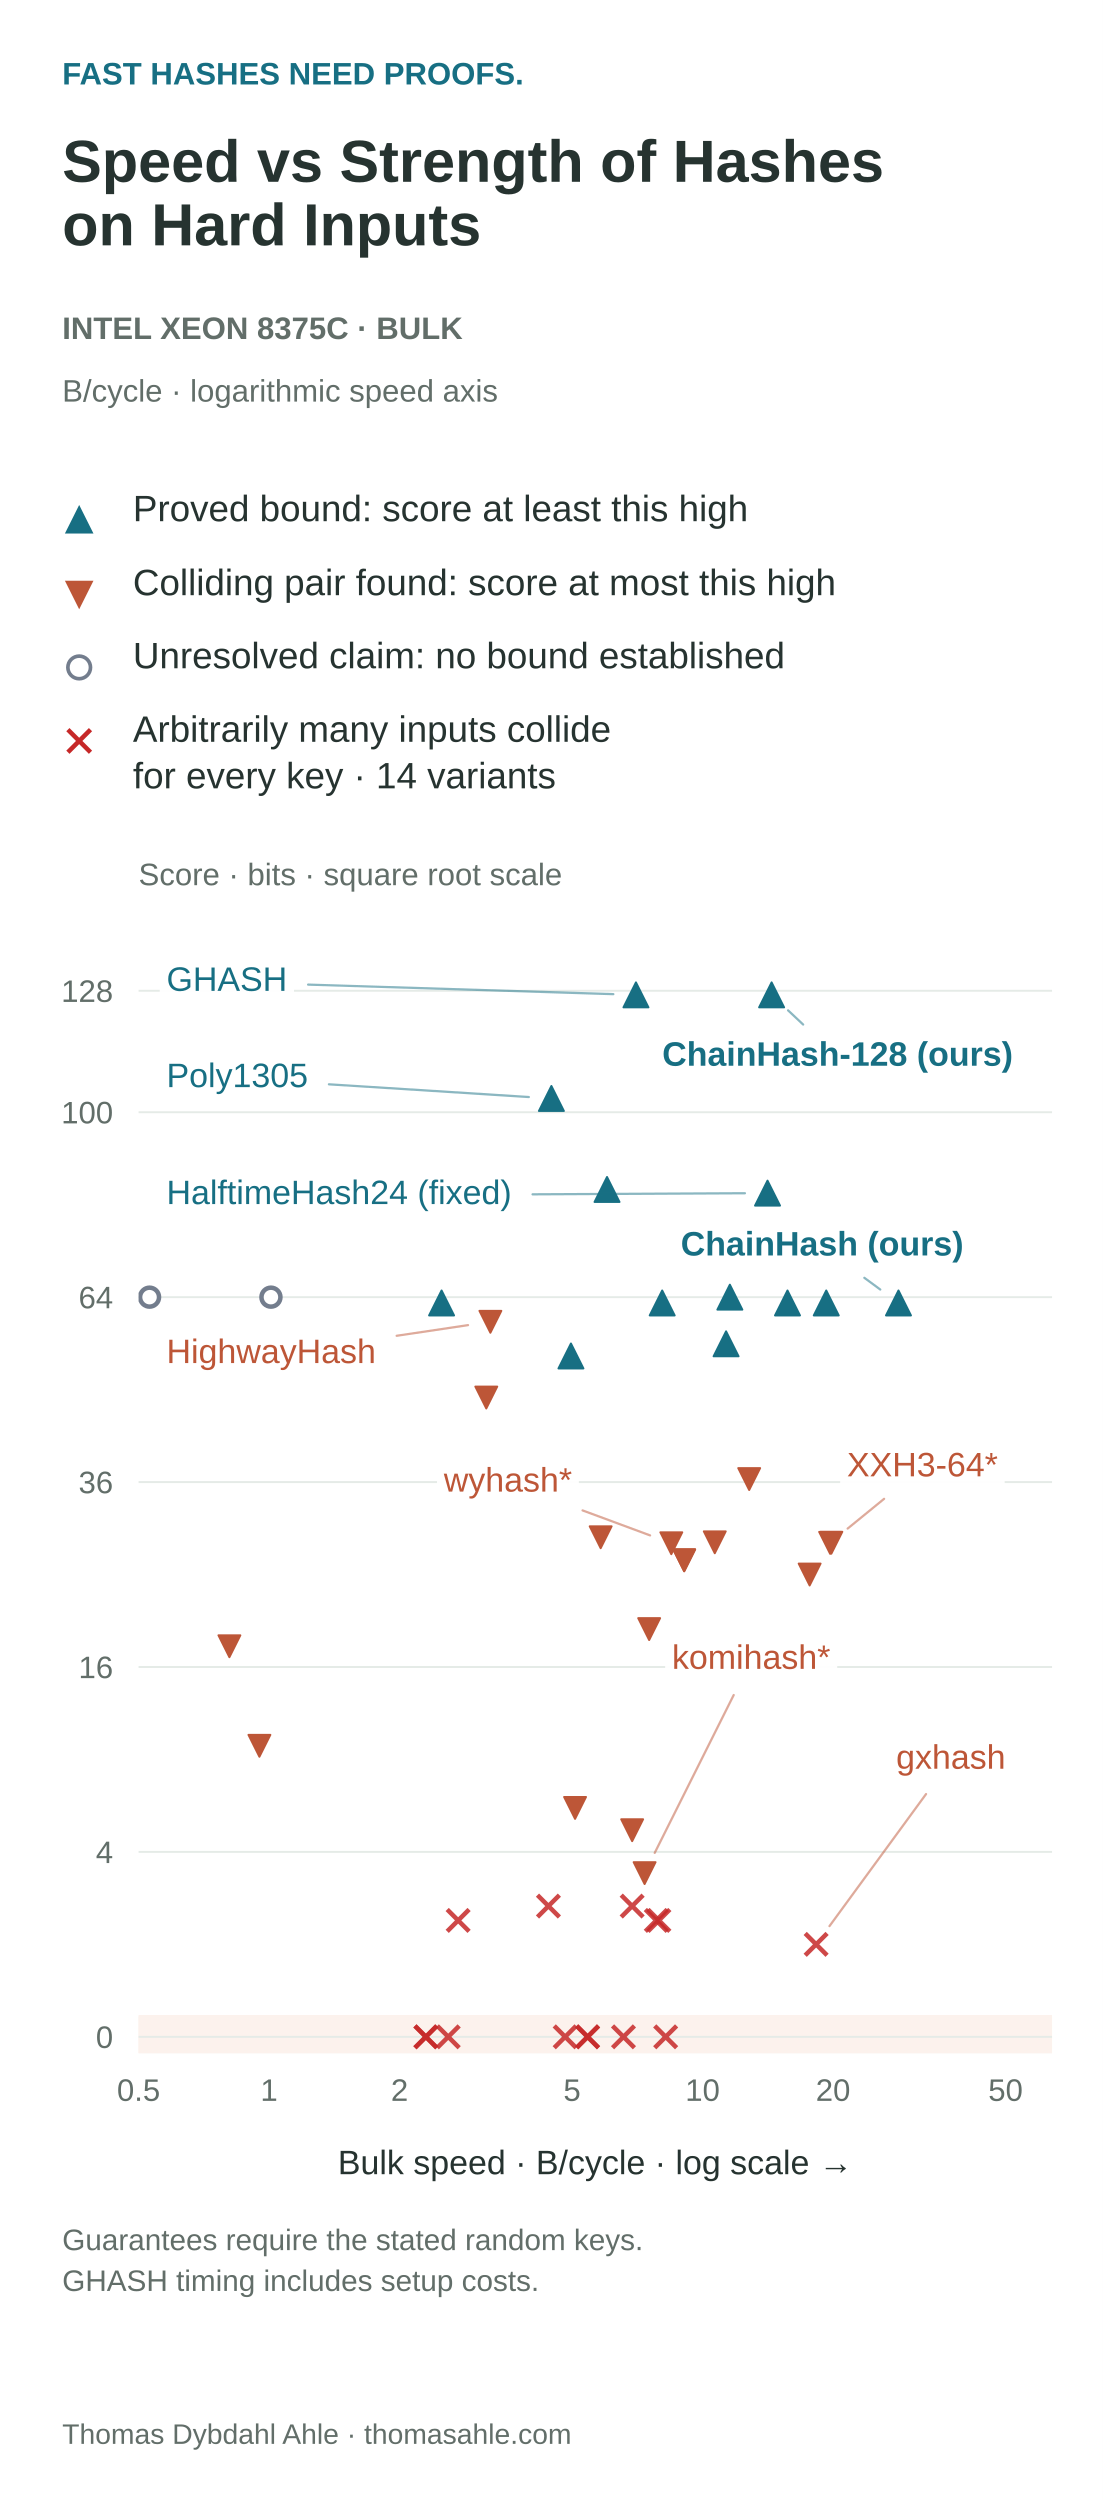
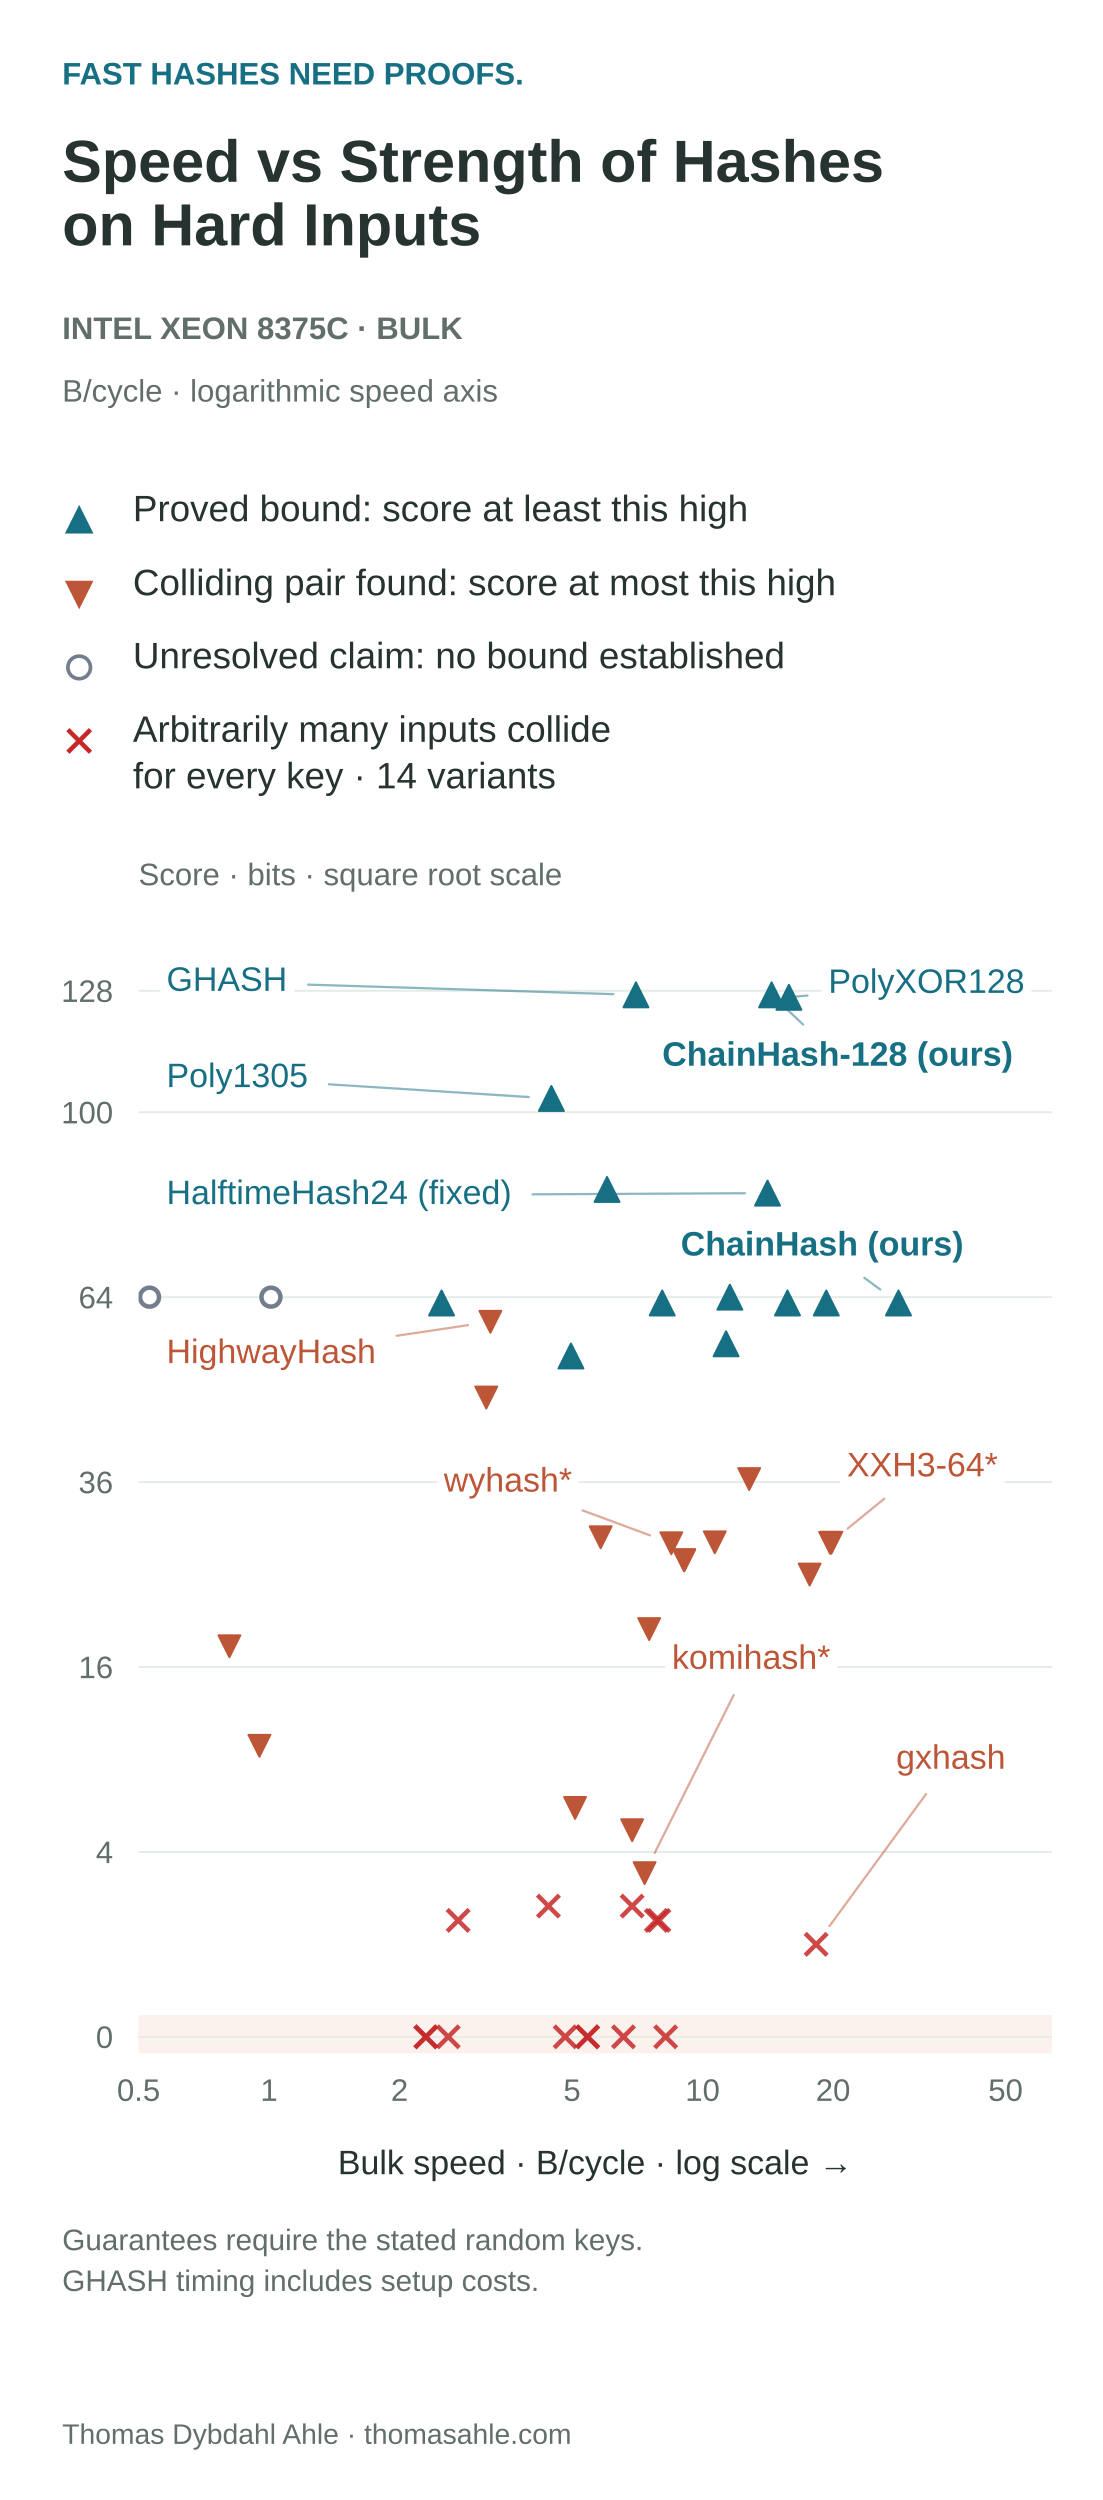
<svg xmlns="http://www.w3.org/2000/svg" xmlns:xlink="http://www.w3.org/1999/xlink" width="390pt" height="884pt" viewBox="0 0 390 884" version="1.1" role="img" aria-label="Speed vs Strength of Hashes on Hard Inputs: collision bounds versus bulk speed on INTEL XEON 8375C. Square root collision-score scale; logarithmic speed axis.">
  <defs>
    <style type="text/css">*{stroke-linejoin: round; stroke-linecap: butt}</style>
  </defs>
  <g id="figure_1">
    <g id="patch_1">
      <path d="M 0 884  L 390 884  L 390 0  L 0 0  z " style="fill: #ffffff" />
    </g>
    <g id="axes_1">
      <g id="patch_2">
        <path d="M 49 726  L 372 726  L 372 333  L 49 333  z " style="fill: #ffffff" />
      </g>
      <g id="patch_3">
        <path d="M 49 726  L 372 726  L 372 712.996  L 49 712.996  z " clip-path="url(#peb24a7021e)" style="fill: #fcf2ed; stroke: #fcf2ed; stroke-linejoin: miter" />
      </g>
      <g id="matplotlib.axis_1">
        <g id="xtick_1">
          <g id="line2d_1" />
          <g id="text_1">
            <text style="font-size: 11px; font-family: 'Arial', 'DejaVu Sans', sans-serif; text-anchor: middle; fill: #626e69" x="49" y="742.874" transform="rotate(-0 49 742.8736)">0.5</text>
          </g>
        </g>
        <g id="xtick_2">
          <g id="line2d_2" />
          <g id="text_2">
            <text style="font-size: 11px; font-family: 'Arial', 'DejaVu Sans', sans-serif; text-anchor: middle; fill: #626e69" x="95.143" y="742.874" transform="rotate(-0 95.14286 742.8736)">1</text>
          </g>
        </g>
        <g id="xtick_3">
          <g id="line2d_3" />
          <g id="text_3">
            <text style="font-size: 11px; font-family: 'Arial', 'DejaVu Sans', sans-serif; text-anchor: middle; fill: #626e69" x="141.286" y="742.874" transform="rotate(-0 141.2857 742.8736)">2</text>
          </g>
        </g>
        <g id="xtick_4">
          <g id="line2d_4" />
          <g id="text_4">
            <text style="font-size: 11px; font-family: 'Arial', 'DejaVu Sans', sans-serif; text-anchor: middle; fill: #626e69" x="202.283" y="742.874" transform="rotate(-0 202.2833 742.8736)">5</text>
          </g>
        </g>
        <g id="xtick_5">
          <g id="line2d_5" />
          <g id="text_5">
            <text style="font-size: 11px; font-family: 'Arial', 'DejaVu Sans', sans-serif; text-anchor: middle; fill: #626e69" x="248.426" y="742.874" transform="rotate(-0 248.4261 742.8736)">10</text>
          </g>
        </g>
        <g id="xtick_6">
          <g id="line2d_6" />
          <g id="text_6">
            <text style="font-size: 11px; font-family: 'Arial', 'DejaVu Sans', sans-serif; text-anchor: middle; fill: #626e69" x="294.569" y="742.874" transform="rotate(-0 294.569 742.8736)">20</text>
          </g>
        </g>
        <g id="xtick_7">
          <g id="line2d_7" />
          <g id="text_7">
            <text style="font-size: 11px; font-family: 'Arial', 'DejaVu Sans', sans-serif; text-anchor: middle; fill: #626e69" x="355.567" y="742.874" transform="rotate(-0 355.5665 742.8736)">50</text>
          </g>
        </g>
        <g id="text_8">
          <text style="font-size: 12px; font-family: 'Arial', 'DejaVu Sans', sans-serif; text-anchor: middle; fill: #263330" x="210.5" y="768.795" transform="rotate(-0 210.5 768.7955)">Bulk speed · B/cycle · log scale  →</text>
        </g>
      </g>
      <g id="matplotlib.axis_2">
        <g id="ytick_1">
          <g id="line2d_8">
            <path d="M 49 720.221  L 372 720.221  " clip-path="url(#peb24a7021e)" style="fill: none; stroke: #e5ebe7; stroke-width: 0.7; stroke-linecap: square" />
          </g>
          <g id="line2d_9" />
          <g id="text_9">
            <text style="font-size: 11px; font-family: 'Arial', 'DejaVu Sans', sans-serif; text-anchor: end; fill: #626e69" x="40" y="724.157" transform="rotate(-0 40 724.1574)">0</text>
          </g>
        </g>
        <g id="ytick_2">
          <g id="line2d_10">
            <path d="M 49 654.834  L 372 654.834  " clip-path="url(#peb24a7021e)" style="fill: none; stroke: #e5ebe7; stroke-width: 0.7; stroke-linecap: square" />
          </g>
          <g id="line2d_11" />
          <g id="text_10">
            <text style="font-size: 11px; font-family: 'Arial', 'DejaVu Sans', sans-serif; text-anchor: end; fill: #626e69" x="40" y="658.771" transform="rotate(-0 40 658.7708)">4</text>
          </g>
        </g>
        <g id="ytick_3">
          <g id="line2d_12">
            <path d="M 49 589.447  L 372 589.447  " clip-path="url(#peb24a7021e)" style="fill: none; stroke: #e5ebe7; stroke-width: 0.7; stroke-linecap: square" />
          </g>
          <g id="line2d_13" />
          <g id="text_11">
            <text style="font-size: 11px; font-family: 'Arial', 'DejaVu Sans', sans-serif; text-anchor: end; fill: #626e69" x="40" y="593.384" transform="rotate(-0 40 593.3842)">16</text>
          </g>
        </g>
        <g id="ytick_4">
          <g id="line2d_14">
            <path d="M 49 524.061  L 372 524.061  " clip-path="url(#peb24a7021e)" style="fill: none; stroke: #e5ebe7; stroke-width: 0.7; stroke-linecap: square" />
          </g>
          <g id="line2d_15" />
          <g id="text_12">
            <text style="font-size: 11px; font-family: 'Arial', 'DejaVu Sans', sans-serif; text-anchor: end; fill: #626e69" x="40" y="527.998" transform="rotate(-0 40 527.9976)">36</text>
          </g>
        </g>
        <g id="ytick_5">
          <g id="line2d_16">
            <path d="M 49 458.674  L 372 458.674  " clip-path="url(#peb24a7021e)" style="fill: none; stroke: #e5ebe7; stroke-width: 0.7; stroke-linecap: square" />
          </g>
          <g id="line2d_17" />
          <g id="text_13">
            <text style="font-size: 11px; font-family: 'Arial', 'DejaVu Sans', sans-serif; text-anchor: end; fill: #626e69" x="40" y="462.611" transform="rotate(-0 40 462.6111)">64</text>
          </g>
        </g>
        <g id="ytick_6">
          <g id="line2d_18">
            <path d="M 49 393.288  L 372 393.288  " clip-path="url(#peb24a7021e)" style="fill: none; stroke: #e5ebe7; stroke-width: 0.7; stroke-linecap: square" />
          </g>
          <g id="line2d_19" />
          <g id="text_14">
            <text style="font-size: 11px; font-family: 'Arial', 'DejaVu Sans', sans-serif; text-anchor: end; fill: #626e69" x="40" y="397.224" transform="rotate(-0 40 397.2245)">100</text>
          </g>
        </g>
        <g id="ytick_7">
          <g id="line2d_20">
            <path d="M 49 350.338  L 372 350.338  " clip-path="url(#peb24a7021e)" style="fill: none; stroke: #e5ebe7; stroke-width: 0.7; stroke-linecap: square" />
          </g>
          <g id="line2d_21" />
          <g id="text_15">
            <text style="font-size: 11px; font-family: 'Arial', 'DejaVu Sans', sans-serif; text-anchor: end; fill: #626e69" x="40" y="354.275" transform="rotate(-0 40 354.275)">128</text>
          </g>
        </g>
      </g>
      <g id="point-city" data-point-id="city" data-speed="5.43" data-bits="0.0" tabindex="0" role="button" aria-label="CityHash64 v1.1.1: 0 bits; 5.43 B/cycle. Inspect result.">
        <defs>
          <path id="mdcb4f89927" d="M -3.873 3.873  L 3.873 -3.873  M -3.873 -3.873  L 3.873 3.873  " style="stroke: #c62828; stroke-opacity: 0.85; stroke-width: 1.6" />
        </defs>
        <g clip-path="url(#peb24a7021e)">
          <use xlink:href="#mdcb4f89927" x="207.775" y="720.221" style="fill: #c62828; fill-opacity: 0.85; stroke: #c62828; stroke-opacity: 0.85; stroke-width: 1.6" />
        </g>
        <circle cx="207.775" cy="720.221" r="12" fill="transparent" class="point-hit" />
        <circle cx="207.775" cy="720.221" r="10" fill="none" stroke="#263330" stroke-width="1.4" opacity="0" class="point-ring" />
      </g>
      <g id="point-farm" data-point-id="farm" data-speed="5.43" data-bits="0.0" tabindex="0" role="button" aria-label="FarmHash64 NA v1.1: 0 bits; 5.43 B/cycle. Inspect result.">
        <g clip-path="url(#peb24a7021e)">
          <use xlink:href="#mdcb4f89927" x="207.775" y="720.221" style="fill: #c62828; fill-opacity: 0.85; stroke: #c62828; stroke-opacity: 0.85; stroke-width: 1.6" />
        </g>
        <circle cx="207.775" cy="720.221" r="12" fill="transparent" class="point-hit" />
        <circle cx="207.775" cy="720.221" r="10" fill="none" stroke="#263330" stroke-width="1.4" opacity="0" class="point-ring" />
      </g>
      <g id="point-murmur" data-point-id="murmur" data-speed="2.73" data-bits="1.584962500721156" tabindex="0" role="button" aria-label="MurmurHash3 x64_128: at most 1.59 bits (cap); 2.73 B/cycle. Inspect result.">
        <g clip-path="url(#peb24a7021e)">
          <use xlink:href="#mdcb4f89927" x="161.999" y="679.061" style="fill: #c62828; fill-opacity: 0.85; stroke: #c62828; stroke-opacity: 0.85; stroke-width: 1.6" />
        </g>
        <circle cx="161.999" cy="679.061" r="12" fill="transparent" class="point-hit" />
        <circle cx="161.999" cy="679.061" r="10" fill="none" stroke="#263330" stroke-width="1.4" opacity="0" class="point-ring" />
      </g>
      <g id="point-mx3" data-point-id="mx3" data-speed="4.82" data-bits="0.0" tabindex="0" role="button" aria-label="mx3 v3: 0 bits; 4.82 B/cycle. Inspect result.">
        <g clip-path="url(#peb24a7021e)">
          <use xlink:href="#mdcb4f89927" x="199.843" y="720.221" style="fill: #c62828; fill-opacity: 0.85; stroke: #c62828; stroke-opacity: 0.85; stroke-width: 1.6" />
        </g>
        <circle cx="199.843" cy="720.221" r="12" fill="transparent" class="point-hit" />
        <circle cx="199.843" cy="720.221" r="10" fill="none" stroke="#263330" stroke-width="1.4" opacity="0" class="point-ring" />
      </g>
      <g id="point-fasthash-64" data-point-id="fasthash-64" data-speed="2.3" data-bits="0.0" tabindex="0" role="button" aria-label="fasthash-64: 0 bits; 2.3 B/cycle. Inspect result.">
        <g clip-path="url(#peb24a7021e)">
          <use xlink:href="#mdcb4f89927" x="150.59" y="720.221" style="fill: #c62828; fill-opacity: 0.85; stroke: #c62828; stroke-opacity: 0.85; stroke-width: 1.6" />
        </g>
        <circle cx="150.59" cy="720.221" r="12" fill="transparent" class="point-hit" />
        <circle cx="150.59" cy="720.221" r="10" fill="none" stroke="#263330" stroke-width="1.4" opacity="0" class="point-ring" />
      </g>
      <g id="point-fasthash-32" data-point-id="fasthash-32" data-speed="2.3" data-bits="0.0" tabindex="0" role="button" aria-label="fasthash-32: 0 bits; 2.3 B/cycle. Inspect result.">
        <g clip-path="url(#peb24a7021e)">
          <use xlink:href="#mdcb4f89927" x="150.59" y="720.221" style="fill: #c62828; fill-opacity: 0.85; stroke: #c62828; stroke-opacity: 0.85; stroke-width: 1.6" />
        </g>
        <circle cx="150.59" cy="720.221" r="12" fill="transparent" class="point-hit" />
        <circle cx="150.59" cy="720.221" r="10" fill="none" stroke="#263330" stroke-width="1.4" opacity="0" class="point-ring" />
      </g>
      <g id="point-muse" data-point-id="muse" data-speed="7.82" data-bits="1.584962500721156" tabindex="0" role="button" aria-label="MuseAir v0.3 (SMHasher3): at most 1.59 bits (cap); version-bound to v0.3; 7.82 B/cycle. Inspect result.">
        <g clip-path="url(#peb24a7021e)">
          <use xlink:href="#mdcb4f89927" x="232.056" y="679.061" style="fill: #c62828; fill-opacity: 0.85; stroke: #c62828; stroke-opacity: 0.85; stroke-width: 1.6" />
        </g>
        <circle cx="232.056" cy="679.061" r="12" fill="transparent" class="point-hit" />
        <circle cx="232.056" cy="679.061" r="10" fill="none" stroke="#263330" stroke-width="1.4" opacity="0" class="point-ring" />
      </g>
      <g id="point-muse-v2" data-point-id="muse-v2" data-speed="7.53" data-bits="19.4469" tabindex="0" role="button" aria-label="MuseAir v2 (crate 0.6.0): at most 19.45 bits (cap; sampled; 95% interval 19.43–19.46); 7.53 B/cycle. Inspect result.">
        <defs>
          <path id="mc9351b6c37" d="M -0 3.873  L 3.873 -3.873  L -3.873 -3.873  z " style="stroke: #bd5637; stroke-width: 0.7" />
        </defs>
        <g clip-path="url(#peb24a7021e)">
          <use xlink:href="#mc9351b6c37" x="229.541" y="576.048" style="fill: #bd5637; stroke: #bd5637; stroke-width: 0.7" />
        </g>
        <circle cx="229.541" cy="576.048" r="12" fill="transparent" class="point-hit" />
        <circle cx="229.541" cy="576.048" r="10" fill="none" stroke="#263330" stroke-width="1.4" opacity="0" class="point-ring" />
      </g>
      <g id="point-komi" data-point-id="komi" data-speed="7.35" data-bits="3.13512916189466" tabindex="0" role="button" aria-label="komihash v5.27 / v5.34: at most 3.14 bits (cap; sampled); 7.35 B/cycle. Inspect result.">
        <g clip-path="url(#peb24a7021e)">
          <use xlink:href="#mc9351b6c37" x="227.93" y="662.333" style="fill: #bd5637; stroke: #bd5637; stroke-width: 0.7" />
        </g>
        <circle cx="227.93" cy="662.333" r="12" fill="transparent" class="point-hit" />
        <circle cx="227.93" cy="662.333" r="10" fill="none" stroke="#263330" stroke-width="1.4" opacity="0" class="point-ring" />
      </g>
      <g id="point-t1ha" data-point-id="t1ha" data-speed="5.82" data-bits="29.1928" tabindex="0" role="button" aria-label="t1ha2_atonce-64 v2.1.4: at most 29.19 bits (cap; sampled); conditional-rate 95% ≈ ±0.0004 bits; 5.82 B/cycle. Inspect result.">
        <g clip-path="url(#peb24a7021e)">
          <use xlink:href="#mc9351b6c37" x="212.393" y="543.578" style="fill: #bd5637; stroke: #bd5637; stroke-width: 0.7" />
        </g>
        <circle cx="212.393" cy="543.578" r="12" fill="transparent" class="point-hit" />
        <circle cx="212.393" cy="543.578" r="10" fill="none" stroke="#263330" stroke-width="1.4" opacity="0" class="point-ring" />
      </g>
      <g id="point-a5" data-point-id="a5" data-speed="3.17" data-bits="47.80910046980944" tabindex="0" role="button" aria-label="a5hash v5.21, 64-bit: at most 47.81 bits (cap); 3.17 B/cycle. Inspect result.">
        <g clip-path="url(#peb24a7021e)">
          <use xlink:href="#mc9351b6c37" x="171.947" y="494.166" style="fill: #bd5637; stroke: #bd5637; stroke-width: 0.7" />
        </g>
        <circle cx="171.947" cy="494.166" r="12" fill="transparent" class="point-hit" />
        <circle cx="171.947" cy="494.166" r="10" fill="none" stroke="#263330" stroke-width="1.4" opacity="0" class="point-ring" />
      </g>
      <g id="point-a5wide" data-point-id="a5wide" data-speed="7.93" data-bits="1.584962500721156" tabindex="0" role="button" aria-label="a5hash v5.21, 128-bit: at most 1.59 bits (cap); 7.93 B/cycle. Inspect result.">
        <g clip-path="url(#peb24a7021e)">
          <use xlink:href="#mdcb4f89927" x="232.986" y="679.061" style="fill: #c62828; fill-opacity: 0.85; stroke: #c62828; stroke-opacity: 0.85; stroke-width: 1.6" />
        </g>
        <circle cx="232.986" cy="679.061" r="12" fill="transparent" class="point-hit" />
        <circle cx="232.986" cy="679.061" r="10" fill="none" stroke="#263330" stroke-width="1.4" opacity="0" class="point-ring" />
      </g>
      <g id="point-wyhash" data-point-id="wyhash" data-speed="8.47" data-bits="28.497" tabindex="0" role="button" aria-label="wyhash final v4.3: at most 28.5 bits (cap; sampled); 95% Poisson interval [28.4, 28.6]; 8.47 B/cycle. Inspect result.">
        <g clip-path="url(#peb24a7021e)">
          <use xlink:href="#mc9351b6c37" x="237.372" y="545.695" style="fill: #bd5637; stroke: #bd5637; stroke-width: 0.7" />
        </g>
        <circle cx="237.372" cy="545.695" r="12" fill="transparent" class="point-hit" />
        <circle cx="237.372" cy="545.695" r="10" fill="none" stroke="#263330" stroke-width="1.4" opacity="0" class="point-ring" />
      </g>
      <g id="point-rapid3" data-point-id="rapid3" data-speed="10.67" data-bits="28.606" tabindex="0" role="button" aria-label="rapidhash v3: at most 28.6 bits (cap; sampled); 95% Poisson interval [28.5, 28.7]; 10.67 B/cycle. Inspect result.">
        <g clip-path="url(#peb24a7021e)">
          <use xlink:href="#mc9351b6c37" x="252.743" y="545.362" style="fill: #bd5637; stroke: #bd5637; stroke-width: 0.7" />
        </g>
        <circle cx="252.743" cy="545.362" r="12" fill="transparent" class="point-hit" />
        <circle cx="252.743" cy="545.362" r="10" fill="none" stroke="#263330" stroke-width="1.4" opacity="0" class="point-ring" />
      </g>
      <g id="point-foldhash-fast" data-point-id="foldhash-fast" data-speed="9.07" data-bits="26.57111644798981" tabindex="0" role="button" aria-label="foldhash-fast 0.2.0: at most 26.5711 bits (cap; sampled); 95% Poisson [26.5173, 26.6255]; 9.07 B/cycle. Inspect result.">
        <g clip-path="url(#peb24a7021e)">
          <use xlink:href="#mc9351b6c37" x="241.928" y="551.696" style="fill: #bd5637; stroke: #bd5637; stroke-width: 0.7" />
        </g>
        <circle cx="241.928" cy="551.696" r="12" fill="transparent" class="point-hit" />
        <circle cx="241.928" cy="551.696" r="10" fill="none" stroke="#263330" stroke-width="1.4" opacity="0" class="point-ring" />
      </g>
      <g id="point-foldhash-quality" data-point-id="foldhash-quality" data-speed="9.07" data-bits="26.557056504151273" tabindex="0" role="button" aria-label="foldhash-quality 0.2.0: at most 26.5571 bits (cap; sampled); 95% Poisson [26.4499, 26.6663]; 9.07 B/cycle. Inspect result.">
        <g clip-path="url(#peb24a7021e)">
          <use xlink:href="#mc9351b6c37" x="241.928" y="551.74" style="fill: #bd5637; stroke: #bd5637; stroke-width: 0.7" />
        </g>
        <circle cx="241.928" cy="551.74" r="12" fill="transparent" class="point-hit" />
        <circle cx="241.928" cy="551.74" r="10" fill="none" stroke="#263330" stroke-width="1.4" opacity="0" class="point-ring" />
      </g>
      <g id="point-mum" data-point-id="mum" data-speed="6.57" data-bits="0.0" tabindex="0" role="button" aria-label="MUM v3: 0 bits; 6.57 B/cycle. Inspect result.">
        <g clip-path="url(#peb24a7021e)">
          <use xlink:href="#mdcb4f89927" x="220.462" y="720.221" style="fill: #c62828; fill-opacity: 0.85; stroke: #c62828; stroke-opacity: 0.85; stroke-width: 1.6" />
        </g>
        <circle cx="220.462" cy="720.221" r="12" fill="transparent" class="point-hit" />
        <circle cx="220.462" cy="720.221" r="10" fill="none" stroke="#263330" stroke-width="1.4" opacity="0" class="point-ring" />
      </g>
      <g id="point-mir" data-point-id="mir" data-speed="2.59" data-bits="0.0" tabindex="0" role="button" aria-label="mir.exact / mir.inexact: 0 bits; 2.59 B/cycle. Inspect result.">
        <g clip-path="url(#peb24a7021e)">
          <use xlink:href="#mdcb4f89927" x="158.495" y="720.221" style="fill: #c62828; fill-opacity: 0.85; stroke: #c62828; stroke-opacity: 0.85; stroke-width: 1.6" />
        </g>
        <circle cx="158.495" cy="720.221" r="12" fill="transparent" class="point-hit" />
        <circle cx="158.495" cy="720.221" r="10" fill="none" stroke="#263330" stroke-width="1.4" opacity="0" class="point-ring" />
      </g>
      <g id="point-xxh3-64" data-point-id="xxh3-64" data-speed="19.69" data-bits="28.543" tabindex="0" role="button" aria-label="XXH3-64 0.8.3: at most 28.5 bits (cap; sampled); 95% Poisson interval [28.4, 28.7]; 19.69 B/cycle. Inspect result.">
        <g clip-path="url(#peb24a7021e)">
          <use xlink:href="#mc9351b6c37" x="293.529" y="545.555" style="fill: #bd5637; stroke: #bd5637; stroke-width: 0.7" />
        </g>
        <circle cx="293.529" cy="545.555" r="12" fill="transparent" class="point-hit" />
        <circle cx="293.529" cy="545.555" r="10" fill="none" stroke="#263330" stroke-width="1.4" opacity="0" class="point-ring" />
      </g>
      <g id="point-xxh3-128" data-point-id="xxh3-128" data-speed="19.82" data-bits="28.556" tabindex="0" role="button" aria-label="XXH3-128 0.8.3: at most 28.6 bits (cap; sampled); 95% Poisson interval [28.4, 28.7]; 19.82 B/cycle. Inspect result.">
        <g clip-path="url(#peb24a7021e)">
          <use xlink:href="#mc9351b6c37" x="293.967" y="545.515" style="fill: #bd5637; stroke: #bd5637; stroke-width: 0.7" />
        </g>
        <circle cx="293.967" cy="545.515" r="12" fill="transparent" class="point-hit" />
        <circle cx="293.967" cy="545.515" r="10" fill="none" stroke="#263330" stroke-width="1.4" opacity="0" class="point-ring" />
      </g>
      <g id="point-highway" data-point-id="highway" data-speed="3.24" data-bits="59.8075787461754" tabindex="0" role="button" aria-label="HighwayHash-64, frozen: at most 59.81 bits (cap); 3.24 B/cycle. Inspect result.">
        <g clip-path="url(#peb24a7021e)">
          <use xlink:href="#mc9351b6c37" x="173.401" y="467.386" style="fill: #bd5637; stroke: #bd5637; stroke-width: 0.7" />
        </g>
        <circle cx="173.401" cy="467.386" r="12" fill="transparent" class="point-hit" />
        <circle cx="173.401" cy="467.386" r="10" fill="none" stroke="#263330" stroke-width="1.4" opacity="0" class="point-ring" />
      </g>
      <g id="point-spooky" data-point-id="spooky" data-speed="5.08" data-bits="6.129270753827899" tabindex="0" role="button" aria-label="SpookyHash V2-64: at most 6.13 bits (cap; sampled); 5.08 B/cycle. Inspect result.">
        <g clip-path="url(#peb24a7021e)">
          <use xlink:href="#mc9351b6c37" x="203.34" y="639.281" style="fill: #bd5637; stroke: #bd5637; stroke-width: 0.7" />
        </g>
        <circle cx="203.34" cy="639.281" r="12" fill="transparent" class="point-hit" />
        <circle cx="203.34" cy="639.281" r="10" fill="none" stroke="#263330" stroke-width="1.4" opacity="0" class="point-ring" />
      </g>
      <g id="point-pengyhash" data-point-id="pengyhash" data-speed="4.41" data-bits="2.0" tabindex="0" role="button" aria-label="pengyhash v0.3: at most 2 bits (cap); 4.41 B/cycle. Inspect result.">
        <g clip-path="url(#peb24a7021e)">
          <use xlink:href="#mdcb4f89927" x="193.925" y="673.985" style="fill: #c62828; fill-opacity: 0.85; stroke: #c62828; stroke-opacity: 0.85; stroke-width: 1.6" />
        </g>
        <circle cx="193.925" cy="673.985" r="12" fill="transparent" class="point-hit" />
        <circle cx="193.925" cy="673.985" r="10" fill="none" stroke="#263330" stroke-width="1.4" opacity="0" class="point-ring" />
      </g>
      <g id="point-nmhash32" data-point-id="nmhash32" data-speed="6.88" data-bits="4.993026634712533" tabindex="0" role="button" aria-label="nmhash32 v2: at most 4.994 bits (cap); 6.88 B/cycle. Inspect result.">
        <g clip-path="url(#peb24a7021e)">
          <use xlink:href="#mc9351b6c37" x="223.531" y="647.167" style="fill: #bd5637; stroke: #bd5637; stroke-width: 0.7" />
        </g>
        <circle cx="223.531" cy="647.167" r="12" fill="transparent" class="point-hit" />
        <circle cx="223.531" cy="647.167" r="10" fill="none" stroke="#263330" stroke-width="1.4" opacity="0" class="point-ring" />
      </g>
      <g id="point-nmhash32x" data-point-id="nmhash32x" data-speed="6.88" data-bits="2.0" tabindex="0" role="button" aria-label="nmhash32x v2: at most 2 bits (cap); 6.88 B/cycle. Inspect result.">
        <g clip-path="url(#peb24a7021e)">
          <use xlink:href="#mdcb4f89927" x="223.531" y="673.985" style="fill: #c62828; fill-opacity: 0.85; stroke: #c62828; stroke-opacity: 0.85; stroke-width: 1.6" />
        </g>
        <circle cx="223.531" cy="673.985" r="12" fill="transparent" class="point-hit" />
        <circle cx="223.531" cy="673.985" r="10" fill="none" stroke="#263330" stroke-width="1.4" opacity="0" class="point-ring" />
      </g>
      <g id="point-gx" data-point-id="gx" data-speed="18.28" data-bits="1.0" tabindex="0" role="button" aria-label="gxhash-64 v3.5.0: at most 1 bits (cap); 18.28 B/cycle. Inspect result.">
        <g clip-path="url(#peb24a7021e)">
          <use xlink:href="#mdcb4f89927" x="288.583" y="687.527" style="fill: #c62828; fill-opacity: 0.85; stroke: #c62828; stroke-opacity: 0.85; stroke-width: 1.6" />
        </g>
        <circle cx="288.583" cy="687.527" r="12" fill="transparent" class="point-hit" />
        <circle cx="288.583" cy="687.527" r="10" fill="none" stroke="#263330" stroke-width="1.4" opacity="0" class="point-ring" />
      </g>
      <g id="point-ahash" data-point-id="ahash" data-speed="0.81" data-bits="17.844" tabindex="0" role="button" aria-label="aHash 0.8.12, AES path: at most 17.84 bits (cap; sampled); 95% interval 17.84–17.85; 0.81 B/cycle. Inspect result.">
        <g clip-path="url(#peb24a7021e)">
          <use xlink:href="#mc9351b6c37" x="81.115" y="582.117" style="fill: #bd5637; stroke: #bd5637; stroke-width: 0.7" />
        </g>
        <circle cx="81.115" cy="582.117" r="12" fill="transparent" class="point-hit" />
        <circle cx="81.115" cy="582.117" r="10" fill="none" stroke="#263330" stroke-width="1.4" opacity="0" class="point-ring" />
      </g>
      <g id="point-siphash-1-3" data-point-id="siphash-1-3" data-speed="1.01" data-bits="64" tabindex="0" role="button" aria-label="SipHash-1-3: 64 bits · cryptographic assumption; best known attack far below 2^-64 (see records/README.html); 1.01 B/cycle. Inspect result.">
        <defs>
          <path id="m716f67a578" d="M 0 3.354  C 0.89 3.354 1.743 3.001 2.372 2.372  C 3.001 1.743 3.354 0.89 3.354 0  C 3.354 -0.89 3.001 -1.743 2.372 -2.372  C 1.743 -3.001 0.89 -3.354 0 -3.354  C -0.89 -3.354 -1.743 -3.001 -2.372 -2.372  C -3.001 -1.743 -3.354 -0.89 -3.354 0  C -3.354 0.89 -3.001 1.743 -2.372 2.372  C -1.743 3.001 -0.89 3.354 0 3.354  z " style="stroke: #737d8d; stroke-width: 1.6" />
        </defs>
        <g clip-path="url(#peb24a7021e)">
          <use xlink:href="#m716f67a578" x="95.805" y="458.674" style="fill: #ffffff; stroke: #737d8d; stroke-width: 1.6" />
        </g>
        <circle cx="95.805" cy="458.674" r="12" fill="transparent" class="point-hit" />
        <circle cx="95.805" cy="458.674" r="10" fill="none" stroke="#263330" stroke-width="1.4" opacity="0" class="point-ring" />
      </g>
      <g id="point-siphash-2-4" data-point-id="siphash-2-4" data-speed="0.53" data-bits="64" tabindex="0" role="button" aria-label="SipHash-2-4: 64 bits · cryptographic assumption; best known attack far below 2^-64 (see records/README.html); 0.53 B/cycle. Inspect result.">
        <g clip-path="url(#peb24a7021e)">
          <use xlink:href="#m716f67a578" x="52.879" y="458.674" style="fill: #ffffff; stroke: #737d8d; stroke-width: 1.6" />
        </g>
        <circle cx="52.879" cy="458.674" r="12" fill="transparent" class="point-hit" />
        <circle cx="52.879" cy="458.674" r="10" fill="none" stroke="#263330" stroke-width="1.4" opacity="0" class="point-ring" />
      </g>
      <g id="point-halftime24" data-point-id="halftime24" data-speed="12.81" data-bits="36.39231742277876" tabindex="0" role="button" aria-label="HalftimeHash24 (shipped advanced 24-byte API): at most 36.4 bits (cap; counted 2^-32 key class for a fixed equal-length pair, sampled 2^-31.95); 12.81 B/cycle. Inspect result.">
        <g clip-path="url(#peb24a7021e)">
          <use xlink:href="#mc9351b6c37" x="264.912" y="522.995" style="fill: #bd5637; stroke: #bd5637; stroke-width: 0.7" />
        </g>
        <circle cx="264.912" cy="522.995" r="12" fill="transparent" class="point-hit" />
        <circle cx="264.912" cy="522.995" r="10" fill="none" stroke="#263330" stroke-width="1.4" opacity="0" class="point-ring" />
      </g>
      <g id="point-go-maphash" data-point-id="go-maphash" data-speed="17.66" data-bits="25.0" tabindex="0" role="button" aria-label="Go runtime map hash / hash/maphash (go1.27.1, amd64 AES path): at most 25.0 bits (cap; analytic trail 2^-24, measured 2^-23.96); 95% Poisson on the verifier sample [24.61, 25.33]; 17.66 B/cycle. Inspect result.">
        <g clip-path="url(#peb24a7021e)">
          <use xlink:href="#mc9351b6c37" x="286.286" y="556.754" style="fill: #bd5637; stroke: #bd5637; stroke-width: 0.7" />
        </g>
        <circle cx="286.286" cy="556.754" r="12" fill="transparent" class="point-hit" />
        <circle cx="286.286" cy="556.754" r="10" fill="none" stroke="#263330" stroke-width="1.4" opacity="0" class="point-ring" />
      </g>
      <g id="point-abseil-hash" data-point-id="abseil-hash" data-speed="8.22" data-bits="0.0" tabindex="0" role="button" aria-label="absl::Hash (abseil-cpp 20260817.0 / HEAD 73d2688): 0 bits (key-free pair at L = 1); 8.22 B/cycle. Inspect result.">
        <g clip-path="url(#peb24a7021e)">
          <use xlink:href="#mdcb4f89927" x="235.377" y="720.221" style="fill: #c62828; fill-opacity: 0.85; stroke: #c62828; stroke-opacity: 0.85; stroke-width: 1.6" />
        </g>
        <circle cx="235.377" cy="720.221" r="12" fill="transparent" class="point-hit" />
        <circle cx="235.377" cy="720.221" r="10" fill="none" stroke="#263330" stroke-width="1.4" opacity="0" class="point-ring" />
      </g>
      <g id="point-dotnet-marvin" data-point-id="dotnet-marvin" data-speed="0.95" data-bits="9.907221893728378" tabindex="0" role="button" aria-label="Marvin32 (.NET 10 string.GetHashCode): at most 9.91 bits (sampled cap); 95% Poisson interval [9.9063, 9.9082]; 0.95 B/cycle. Inspect result.">
        <g clip-path="url(#peb24a7021e)">
          <use xlink:href="#mc9351b6c37" x="91.728" y="617.316" style="fill: #bd5637; stroke: #bd5637; stroke-width: 0.7" />
        </g>
        <circle cx="91.728" cy="617.316" r="12" fill="transparent" class="point-hit" />
        <circle cx="91.728" cy="617.316" r="10" fill="none" stroke="#263330" stroke-width="1.4" opacity="0" class="point-ring" />
      </g>
      <g id="point-polymur" data-point-id="polymur" data-speed="4.97" data-bits="54.22679349755191" tabindex="0" role="button" aria-label="PolymurHash 2.0: ≥ 54.2267 bits (proved); 4.97 B/cycle. Inspect result.">
        <defs>
          <path id="m63c7f8ab11" d="M 0 -4.416  L -4.416 4.416  L 4.416 4.416  z " style="stroke: #176f83; stroke-width: 0.7" />
        </defs>
        <g clip-path="url(#peb24a7021e)">
          <use xlink:href="#m63c7f8ab11" x="201.883" y="479.471" style="fill: #176f83; stroke: #176f83; stroke-width: 0.7" />
        </g>
        <circle cx="201.883" cy="479.471" r="12" fill="transparent" class="point-hit" />
        <circle cx="201.883" cy="479.471" r="10" fill="none" stroke="#263330" stroke-width="1.4" opacity="0" class="point-ring" />
      </g>
      <g id="point-poly1305" data-point-id="poly1305" data-speed="4.48" data-bits="103" tabindex="0" role="button" aria-label="Poly1305: ≥ 103 bits (proved); 4.48 B/cycle. Inspect result.">
        <g clip-path="url(#peb24a7021e)">
          <use xlink:href="#m63c7f8ab11" x="194.973" y="388.42" style="fill: #176f83; stroke: #176f83; stroke-width: 0.7" />
        </g>
        <circle cx="194.973" cy="388.42" r="12" fill="transparent" class="point-hit" />
        <circle cx="194.973" cy="388.42" r="10" fill="none" stroke="#263330" stroke-width="1.4" opacity="0" class="point-ring" />
      </g>
      <g id="point-ghash" data-point-id="ghash" data-speed="7.02" data-bits="127" tabindex="0" role="button" aria-label="GHASH: ≥ 127 bits (proved); 7.02 B/cycle. Inspect result.">
        <g clip-path="url(#peb24a7021e)">
          <use xlink:href="#m63c7f8ab11" x="224.872" y="351.786" style="fill: #176f83; stroke: #176f83; stroke-width: 0.7" />
        </g>
        <circle cx="224.872" cy="351.786" r="12" fill="transparent" class="point-hit" />
        <circle cx="224.872" cy="351.786" r="10" fill="none" stroke="#263330" stroke-width="1.4" opacity="0" class="point-ring" />
      </g>
      <g id="point-halftimehash-64" data-point-id="halftimehash-64" data-speed="2.5" data-bits="63" tabindex="0" role="button" aria-label="HalftimeHash 64: ≥ 63 bits (proved); 2.5 B/cycle. Inspect result.">
        <g clip-path="url(#peb24a7021e)">
          <use xlink:href="#m63c7f8ab11" x="156.14" y="460.726" style="fill: #176f83; stroke: #176f83; stroke-width: 0.7" />
        </g>
        <circle cx="156.14" cy="460.726" r="12" fill="transparent" class="point-hit" />
        <circle cx="156.14" cy="460.726" r="10" fill="none" stroke="#263330" stroke-width="1.4" opacity="0" class="point-ring" />
      </g>
      <g id="point-halftimehash-128" data-point-id="halftimehash-128" data-speed="8.07" data-bits="63" tabindex="0" role="button" aria-label="HalftimeHash 128: ≥ 63 bits (proved); 8.07 B/cycle. Inspect result.">
        <g clip-path="url(#peb24a7021e)">
          <use xlink:href="#m63c7f8ab11" x="234.151" y="460.726" style="fill: #176f83; stroke: #176f83; stroke-width: 0.7" />
        </g>
        <circle cx="234.151" cy="460.726" r="12" fill="transparent" class="point-hit" />
        <circle cx="234.151" cy="460.726" r="10" fill="none" stroke="#263330" stroke-width="1.4" opacity="0" class="point-ring" />
      </g>
      <g id="point-halftimehash-256" data-point-id="halftimehash-256" data-speed="15.7" data-bits="63" tabindex="0" role="button" aria-label="HalftimeHash 256: ≥ 63 bits (proved); 15.7 B/cycle. Inspect result.">
        <g clip-path="url(#peb24a7021e)">
          <use xlink:href="#m63c7f8ab11" x="278.454" y="460.726" style="fill: #176f83; stroke: #176f83; stroke-width: 0.7" />
        </g>
        <circle cx="278.454" cy="460.726" r="12" fill="transparent" class="point-hit" />
        <circle cx="278.454" cy="460.726" r="10" fill="none" stroke="#263330" stroke-width="1.4" opacity="0" class="point-ring" />
      </g>
      <g id="point-halftimehash-512" data-point-id="halftimehash-512" data-speed="19.29" data-bits="63" tabindex="0" role="button" aria-label="HalftimeHash 512: ≥ 63 bits (proved); 19.29 B/cycle. Inspect result.">
        <g clip-path="url(#peb24a7021e)">
          <use xlink:href="#m63c7f8ab11" x="292.163" y="460.726" style="fill: #176f83; stroke: #176f83; stroke-width: 0.7" />
        </g>
        <circle cx="292.163" cy="460.726" r="12" fill="transparent" class="point-hit" />
        <circle cx="292.163" cy="460.726" r="10" fill="none" stroke="#263330" stroke-width="1.4" opacity="0" class="point-ring" />
      </g>
      <g id="point-umash" data-point-id="umash" data-speed="11.33" data-bits="56.18" tabindex="0" role="button" aria-label="UMASH-64: ≥ 56.18 bits; 11.33 B/cycle. Inspect result.">
        <g clip-path="url(#peb24a7021e)">
          <use xlink:href="#m63c7f8ab11" x="256.739" y="475.174" style="fill: #176f83; stroke: #176f83; stroke-width: 0.7" />
        </g>
        <circle cx="256.739" cy="475.174" r="12" fill="transparent" class="point-hit" />
        <circle cx="256.739" cy="475.174" r="10" fill="none" stroke="#263330" stroke-width="1.4" opacity="0" class="point-ring" />
      </g>
      <g id="point-umash128" data-point-id="umash128" data-speed="6.02" data-bits="83.99" tabindex="0" role="button" aria-label="UMASH-128 fingerprint: ≥ 84 bits on L ≤ 2^46; 6.02 B/cycle. Inspect result.">
        <g clip-path="url(#peb24a7021e)">
          <use xlink:href="#m63c7f8ab11" x="214.642" y="420.599" style="fill: #176f83; stroke: #176f83; stroke-width: 0.7" />
        </g>
        <circle cx="214.642" cy="420.599" r="12" fill="transparent" class="point-hit" />
        <circle cx="214.642" cy="420.599" r="10" fill="none" stroke="#263330" stroke-width="1.4" opacity="0" class="point-ring" />
      </g>
      <g id="point-clhash" data-point-id="clhash" data-speed="11.56" data-bits="64" tabindex="0" role="button" aria-label="CLHASH: ≥ 64 bits (proved); 11.56 B/cycle. Inspect result.">
        <g clip-path="url(#peb24a7021e)">
          <use xlink:href="#m63c7f8ab11" x="258.076" y="458.674" style="fill: #176f83; stroke: #176f83; stroke-width: 0.7" />
        </g>
        <circle cx="258.076" cy="458.674" r="12" fill="transparent" class="point-hit" />
        <circle cx="258.076" cy="458.674" r="10" fill="none" stroke="#263330" stroke-width="1.4" opacity="0" class="point-ring" />
      </g>
      <g id="point-chainhash" data-point-id="chainhash" data-speed="28.31" data-bits="63.0" tabindex="0" role="button" aria-label="ChainHash (ours): ≥ 63 bits; 28.31 B/cycle. Inspect result.">
        <g clip-path="url(#peb24a7021e)">
          <use xlink:href="#m63c7f8ab11" x="317.701" y="460.726" style="fill: #176f83; stroke: #176f83; stroke-width: 0.7" />
        </g>
        <circle cx="317.701" cy="460.726" r="12" fill="transparent" class="point-hit" />
        <circle cx="317.701" cy="460.726" r="10" fill="none" stroke="#263330" stroke-width="1.4" opacity="0" class="point-ring" />
      </g>
      <g id="point-halftime24-fixed" data-point-id="halftime24-fixed" data-speed="14.12" data-bits="83.27" tabindex="0" role="button" aria-label="HalftimeHash24, repaired encoder (not shipped): ≥ 83.27 bits (proved); 14.12 B/cycle. Inspect result.">
        <g clip-path="url(#peb24a7021e)">
          <use xlink:href="#m63c7f8ab11" x="271.393" y="421.886" style="fill: #176f83; stroke: #176f83; stroke-width: 0.7" />
        </g>
        <circle cx="271.393" cy="421.886" r="12" fill="transparent" class="point-hit" />
        <circle cx="271.393" cy="421.886" r="10" fill="none" stroke="#263330" stroke-width="1.4" opacity="0" class="point-ring" />
      </g>
      <g id="point-chainhash128" data-point-id="chainhash128" data-speed="14.43" data-bits="127" tabindex="0" role="button" aria-label="ChainHash-128 (ours): ≥ 127 bits; 14.43 B/cycle. Inspect result.">
        <g clip-path="url(#peb24a7021e)">
          <use xlink:href="#m63c7f8ab11" x="272.839" y="351.786" style="fill: #176f83; stroke: #176f83; stroke-width: 0.7" />
        </g>
        <circle cx="272.839" cy="351.786" r="12" fill="transparent" class="point-hit" />
        <circle cx="272.839" cy="351.786" r="10" fill="none" stroke="#263330" stroke-width="1.4" opacity="0" class="point-ring" />
      </g>
+       <g id="point-polyxor" data-point-id="polyxor" data-speed="15.82" data-bits="126.41" tabindex="0" role="button" aria-label="PolyXOR128 0.1.0: ≥ 126.41 bits (proved); 15.82 B/cycle. Inspect result.">
+         <g clip-path="url(#peb24a7021e)">
+           <use xlink:href="#m63c7f8ab11" x="278.961" y="352.643" style="fill: #176f83; stroke: #176f83; stroke-width: 0.7" />
+         </g>
+         <circle cx="278.961" cy="352.643" r="12" fill="transparent" class="point-hit" />
+         <circle cx="278.961" cy="352.643" r="10" fill="none" stroke="#263330" stroke-width="1.4" opacity="0" class="point-ring" />
+       </g>
      <g id="leader-wyhash" data-leader-for="wyhash">
        <path d="M 205.995 534.083  Q 217.932 538.501 229.869 542.918  " style="fill: none; opacity: 0.5; stroke: #bd5637; stroke-width: 0.8; stroke-linecap: round" />
      </g>
      <g id="label-wyhash" data-label-for="wyhash" data-label-key="wyhash">
        <g id="patch_4">
          <path d="M 154.527 532.347  L 204.683 532.347  L 204.683 516.286  L 154.527 516.286  z " style="fill: #ffffff; opacity: 0.96" />
        </g>
        <text style="font-size: 12px; font-family: 'Arial', 'DejaVu Sans', sans-serif; text-anchor: end; fill: #bd5637" x="202.283" y="527.421" transform="rotate(-0 202.2833 527.4212)">wyhash*</text>
      </g>
      <g id="leader-gx" data-leader-for="gx">
        <path d="M 327.449 634.386  Q 310.377 657.728 293.306 681.069  " style="fill: none; opacity: 0.5; stroke: #bd5637; stroke-width: 0.8; stroke-linecap: round" />
      </g>
      <g id="label-gx" data-label-for="gx" data-label-key="gx">
        <g id="patch_5">
          <path d="M 314.474 630.35  L 357.967 630.35  L 357.967 614.435  L 314.474 614.435  z " style="fill: #ffffff; opacity: 0.96" />
        </g>
        <text style="font-size: 12px; font-family: 'Arial', 'DejaVu Sans', sans-serif; text-anchor: end; fill: #bd5637" x="355.567" y="625.425" transform="rotate(-0 355.5665 625.4247)">gxhash</text>
      </g>
      <g id="leader-ghash" data-leader-for="ghash">
        <path d="M 108.955 348.156  Q 162.914 349.846 216.874 351.535  " style="fill: none; opacity: 0.5; stroke: #176f83; stroke-width: 0.8; stroke-linecap: round" />
      </g>
      <g id="label-ghash" data-label-for="ghash" data-label-key="ghash">
        <g id="patch_6">
          <path d="M 56.48 355.143  L 103.955 355.143  L 103.955 339.368  L 56.48 339.368  z " style="fill: #ffffff; opacity: 0.96" />
        </g>
        <text style="font-size: 12px; font-family: 'Arial', 'DejaVu Sans', sans-serif; text-anchor: start; fill: #176f83" x="58.88" y="350.358" transform="rotate(-0 58.88033 350.3578)">GHASH</text>
      </g>
      <g id="leader-poly1305" data-leader-for="poly1305">
        <path d="M 116.309 383.413  Q 151.649 385.663 186.988 387.912  " style="fill: none; opacity: 0.5; stroke: #176f83; stroke-width: 0.8; stroke-linecap: round" />
      </g>
      <g id="label-poly1305" data-label-for="poly1305" data-label-key="poly1305">
        <g id="patch_7">
          <path d="M 56.48 389.326  L 111.317 389.326  L 111.317 373.375  L 56.48 373.375  z " style="fill: #ffffff; opacity: 0.96" />
        </g>
        <text style="font-size: 12px; font-family: 'Arial', 'DejaVu Sans', sans-serif; text-anchor: start; fill: #176f83" x="58.88" y="384.4" transform="rotate(-0 58.88033 384.4004)">Poly1305</text>
      </g>
      <g id="leader-highway" data-leader-for="highway">
        <path d="M 140.257 472.331  Q 152.874 470.448 165.491 468.566  " style="fill: none; opacity: 0.5; stroke: #bd5637; stroke-width: 0.8; stroke-linecap: round" />
      </g>
      <g id="label-highway" data-label-for="highway" data-label-key="highway">
        <g id="patch_8">
          <path d="M 56.48 486.907  L 135.311 486.907  L 135.311 470.992  L 56.48 470.992  z " style="fill: #ffffff; opacity: 0.96" />
        </g>
        <text style="font-size: 12px; font-family: 'Arial', 'DejaVu Sans', sans-serif; text-anchor: start; fill: #bd5637" x="58.88" y="481.981" transform="rotate(-0 58.88033 481.981)">HighwayHash</text>
      </g>
      <g id="leader-xxh3-64" data-leader-for="xxh3-64">
        <path d="M 312.619 529.987  Q 306.175 535.242 299.73 540.498  " style="fill: none; opacity: 0.5; stroke: #bd5637; stroke-width: 0.8; stroke-linecap: round" />
      </g>
      <g id="label-xxh3-64" data-label-for="xxh3-64" data-label-key="xxh3-64">
        <g id="patch_9">
          <path d="M 297.088 526.824  L 355.249 526.824  L 355.249 511.05  L 297.088 511.05  z " style="fill: #ffffff; opacity: 0.96" />
        </g>
        <text style="font-size: 12px; font-family: 'Arial', 'DejaVu Sans', sans-serif; text-anchor: end; fill: #bd5637" x="352.849" y="522.039" transform="rotate(-0 352.849 522.0394)">XXH3-64*</text>
      </g>
      <g id="leader-komi" data-leader-for="komi">
        <path d="M 259.435 599.364  Q 245.472 627.272 231.509 655.18  " style="fill: none; opacity: 0.5; stroke: #bd5637; stroke-width: 0.8; stroke-linecap: round" />
      </g>
      <g id="label-komi" data-label-for="komi" data-label-key="komi">
        <g id="patch_10">
          <path d="M 235.207 594.889  L 296.032 594.889  L 296.032 579.115  L 235.207 579.115  z " style="fill: #ffffff; opacity: 0.96" />
        </g>
        <text style="font-size: 12px; font-family: 'Arial', 'DejaVu Sans', sans-serif; text-anchor: start; fill: #bd5637" x="237.607" y="590.104" transform="rotate(-0 237.6072 590.1041)">komihash*</text>
      </g>
      <g id="leader-chainhash128" data-leader-for="chainhash128">
        <path d="M 283.989 362.276  Q 281.328 359.772 278.667 357.269  " style="fill: none; opacity: 0.5; stroke: #176f83; stroke-width: 0.8; stroke-linecap: round" />
      </g>
      <g id="label-chainhash128" data-label-for="chainhash128" data-label-key="chainhash128">
        <g id="patch_11">
          <path d="M 231.761 381.764  L 360.577 381.764  L 360.577 365.703  L 231.761 365.703  z " style="fill: #ffffff; opacity: 0.96" />
        </g>
        <text style="font-weight: 700; font-size: 12px; font-family: 'Arial', 'DejaVu Sans', sans-serif; text-anchor: end; fill: #176f83" x="358.177" y="376.839" transform="rotate(-0 358.1774 376.8387)">ChainHash-128 (ours)</text>
      </g>
+       <g id="leader-polyxor" data-leader-for="polyxor">
+         <path d="M 285.534 352.012  Q 282.248 352.327 278.961 352.643  " style="fill: none; opacity: 0.5; stroke: #176f83; stroke-width: 0.8; stroke-linecap: round" />
+       </g>
+       <g id="label-polyxor" data-label-for="polyxor" data-label-key="polyxor">
+         <g id="patch_12">
+           <path d="M 290.514 356.007  L 364.681 356.007  L 364.681 339.938  L 290.514 339.938  z " style="fill: #ffffff; opacity: 0.96" />
+         </g>
+         <text style="font-size: 12px; font-family: 'Arial', 'DejaVu Sans', sans-serif; text-anchor: start; fill: #176f83" x="292.914" y="351.081" transform="rotate(-0 292.9138 351.0814)">PolyXOR128</text>
+       </g>
      <g id="leader-halftime24-fixed" data-leader-for="halftime24-fixed">
        <path d="M 188.318 422.314  Q 225.856 422.121 263.395 421.928  " style="fill: none; opacity: 0.5; stroke: #176f83; stroke-width: 0.8; stroke-linecap: round" />
      </g>
      <g id="label-halftime24-fixed" data-label-for="halftime24-fixed" data-label-key="halftime24-fixed">
-         <g id="patch_12">
+         <g id="patch_13">
          <path d="M 56.48 430.697  L 183.318 430.697  L 183.318 414.635  L 56.48 414.635  z " style="fill: #ffffff; opacity: 0.96" />
        </g>
        <text style="font-size: 12px; font-family: 'Arial', 'DejaVu Sans', sans-serif; text-anchor: start; fill: #176f83" x="58.88" y="425.771" transform="rotate(-0 58.88033 425.7711)">HalftimeHash24 (fixed)</text>
      </g>
      <g id="leader-chainhash" data-leader-for="chainhash">
        <path d="M 305.634 451.834  Q 308.446 453.906 311.258 455.978  " style="fill: none; opacity: 0.5; stroke: #176f83; stroke-width: 0.8; stroke-linecap: round" />
      </g>
      <g id="label-chainhash" data-label-for="chainhash" data-label-key="chainhash">
-         <g id="patch_13">
+         <g id="patch_14">
          <path d="M 238.311 448.868  L 343.112 448.868  L 343.112 432.807  L 238.311 432.807  z " style="fill: #ffffff; opacity: 0.96" />
        </g>
        <text style="font-weight: 700; font-size: 12px; font-family: 'Arial', 'DejaVu Sans', sans-serif; text-anchor: end; fill: #176f83" x="340.712" y="443.943" transform="rotate(-0 340.7118 443.9427)">ChainHash (ours)</text>
      </g>
    </g>
    <g id="line2d_22">
      <defs>
        <path id="m37f800e7e4" d="M 0 -4  L -4 4  L 4 4  z " style="stroke: #176f83; stroke-width: 1.3; stroke-linejoin: miter" />
      </defs>
      <g>
        <use xlink:href="#m37f800e7e4" x="28" y="184" style="fill: #176f83; stroke: #176f83; stroke-width: 1.3; stroke-linejoin: miter" />
      </g>
    </g>
    <g id="line2d_23">
      <defs>
        <path id="m505149d1e5" d="M -0 4  L 4 -4  L -4 -4  z " style="stroke: #bd5637; stroke-width: 1.3; stroke-linejoin: miter" />
      </defs>
      <g>
        <use xlink:href="#m505149d1e5" x="28" y="210" style="fill: #bd5637; stroke: #bd5637; stroke-width: 1.3; stroke-linejoin: miter" />
      </g>
    </g>
    <g id="line2d_24">
      <defs>
        <path id="m9b58068aed" d="M 0 4  C 1.061 4 2.078 3.579 2.828 2.828  C 3.579 2.078 4 1.061 4 0  C 4 -1.061 3.579 -2.078 2.828 -2.828  C 2.078 -3.579 1.061 -4 0 -4  C -1.061 -4 -2.078 -3.579 -2.828 -2.828  C -3.579 -2.078 -4 -1.061 -4 0  C -4 1.061 -3.579 2.078 -2.828 2.828  C -2.078 3.579 -1.061 4 0 4  z " style="stroke: #737d8d; stroke-width: 1.3" />
      </defs>
      <g>
        <use xlink:href="#m9b58068aed" x="28" y="236" style="fill: #ffffff; stroke: #737d8d; stroke-width: 1.3" />
      </g>
    </g>
    <g id="line2d_25">
      <defs>
        <path id="m90f0f9c7d6" d="M -4 4  L 4 -4  M -4 -4  L 4 4  " style="stroke: #c62828; stroke-width: 1.6" />
      </defs>
      <g>
        <use xlink:href="#m90f0f9c7d6" x="28" y="262" style="fill: #c62828; stroke: #c62828; stroke-width: 1.6" />
      </g>
    </g>
    <g id="text_16">
      <text style="font-weight: 700; font-size: 11px; font-family: 'Arial', 'DejaVu Sans', sans-serif; text-anchor: start; fill: #176f83" x="22" y="29.874" transform="rotate(-0 22 29.87359)">FAST HASHES NEED PROOFS.</text>
    </g>
    <g id="figure-title">
      <text style="font-weight: 700; font-size: 21px; font-family: 'Arial', 'DejaVu Sans', sans-serif; fill: #263330" transform="translate(22 64.28734)">Speed vs Strength of Hashes</text>
      <text style="font-weight: 700; font-size: 21px; font-family: 'Arial', 'DejaVu Sans', sans-serif; fill: #263330" transform="translate(22 86.74487)">on Hard Inputs</text>
    </g>
    <g id="host-name">
      <text style="font-weight: 700; font-size: 11px; font-family: 'Arial', 'DejaVu Sans', sans-serif; text-anchor: start; fill: #626e69" x="22" y="119.874" transform="rotate(-0 22 119.8736)">INTEL XEON 8375C · BULK</text>
    </g>
    <g id="host-note">
      <text style="font-size: 11px; font-family: 'Arial', 'DejaVu Sans', sans-serif; text-anchor: start; fill: #626e69" x="22" y="142.008" transform="rotate(-0 22 142.0077)">B/cycle · logarithmic speed axis</text>
    </g>
    <g id="text_17">
      <text style="font-size: 13px; font-family: 'Arial', 'DejaVu Sans', sans-serif; text-anchor: start; fill: #263330" x="47" y="184.305" transform="rotate(-0 47 184.3052)">Proved bound: score at least this high</text>
    </g>
    <g id="text_18">
      <text style="font-size: 13px; font-family: 'Arial', 'DejaVu Sans', sans-serif; text-anchor: start; fill: #263330" x="47" y="210.464" transform="rotate(-0 47 210.4636)">Colliding pair found: score at most this high</text>
    </g>
    <g id="text_19">
      <text style="font-size: 13px; font-family: 'Arial', 'DejaVu Sans', sans-serif; text-anchor: start; fill: #263330" x="47" y="236.305" transform="rotate(-0 47 236.3052)">Unresolved claim: no bound established</text>
    </g>
    <g id="text_20">
      <text style="font-size: 13px; font-family: 'Arial', 'DejaVu Sans', sans-serif; fill: #263330" transform="translate(47 262.3052)">Arbitrarily many inputs collide</text>
      <text style="font-size: 13px; font-family: 'Arial', 'DejaVu Sans', sans-serif; fill: #263330" transform="translate(47 278.7635)">for every key · 14 variants</text>
    </g>
    <g id="text_21">
      <text style="font-size: 11px; font-family: 'Arial', 'DejaVu Sans', sans-serif; text-anchor: start; fill: #626e69" x="49" y="313.008" transform="rotate(-0 49 313.0077)">Score · bits · square root scale</text>
    </g>
    <g id="text_22">
      <text style="font-size: 10.5px; font-family: 'Arial', 'DejaVu Sans', sans-serif; fill: #626e69" transform="translate(22 795.6437)">Guarantees require the stated random keys.</text>
      <text style="font-size: 10.5px; font-family: 'Arial', 'DejaVu Sans', sans-serif; fill: #626e69" transform="translate(22 810.0835)">GHASH timing includes setup costs.</text>
    </g>
    <g id="text_23">
      <text style="font-size: 10px; font-family: 'Arial', 'DejaVu Sans', sans-serif; text-anchor: start; fill: #626e69" x="22" y="864.158" transform="rotate(-0 22 864.1578)">Thomas Dybdahl Ahle · thomasahle.com</text>
    </g>
  </g>
  <defs>
    <clipPath id="peb24a7021e">
      <rect x="49" y="333" width="323" height="393" />
    </clipPath>
  </defs>
  <style>[data-point-id],[data-label-for]{cursor:pointer}[data-point-id]:focus{outline:none}[data-point-id]:focus .point-ring,[data-point-id].is-active .point-ring{opacity:1}</style>
</svg>
